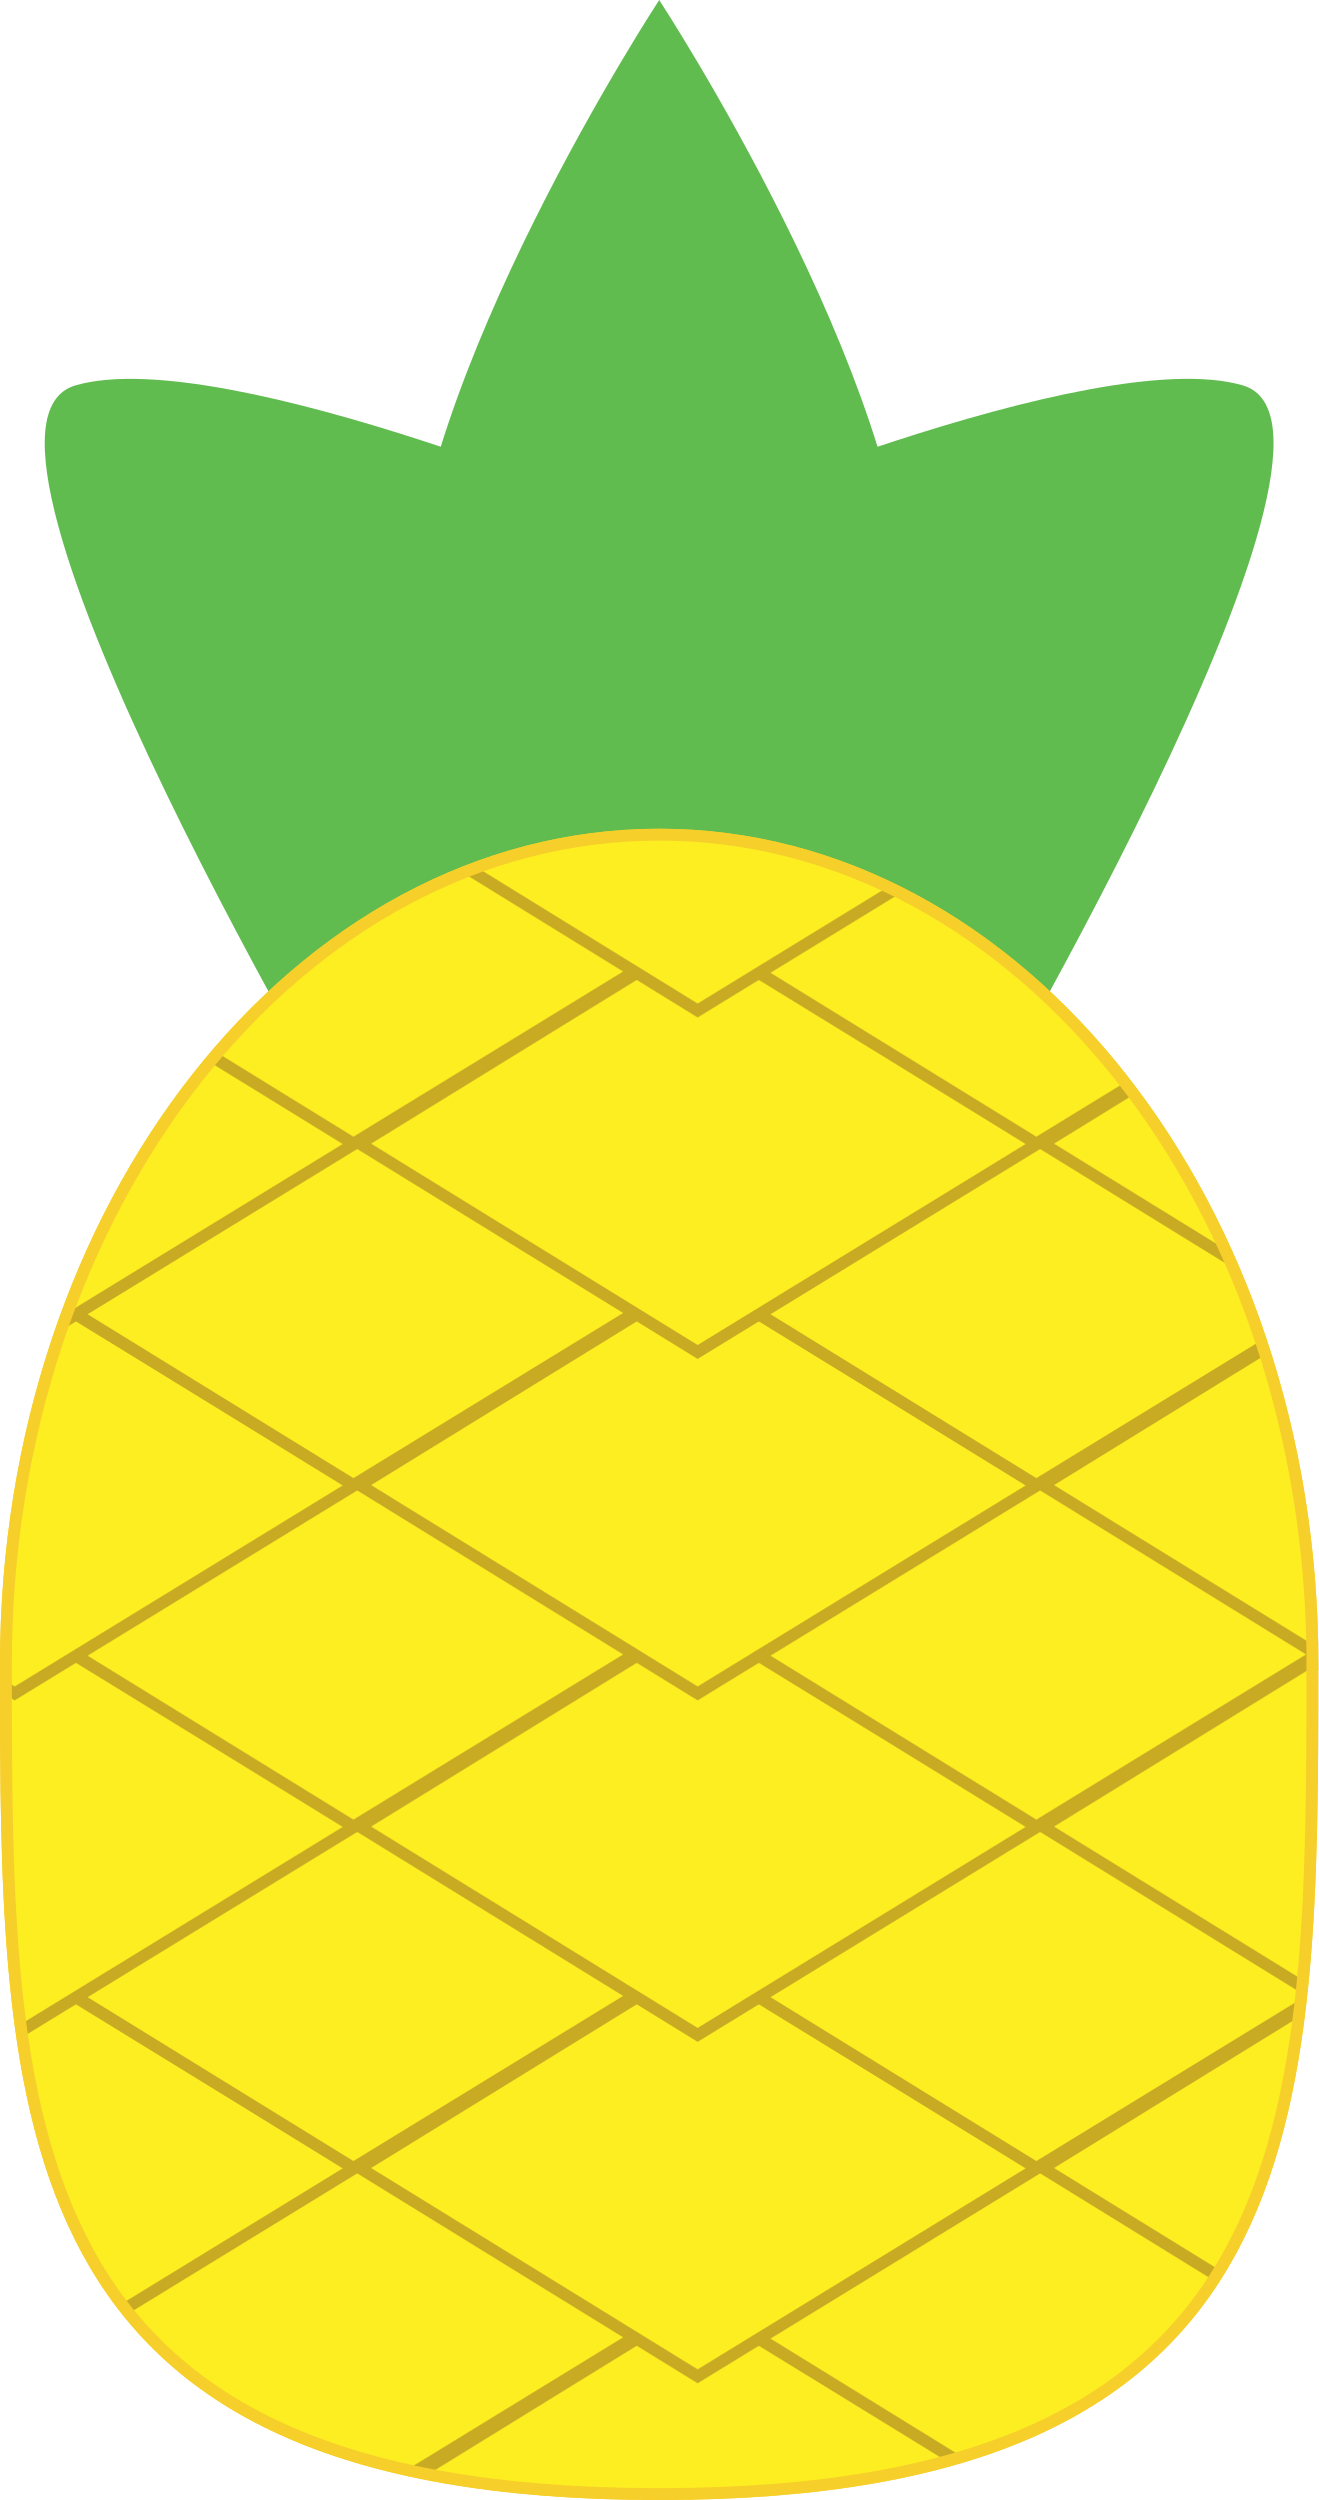
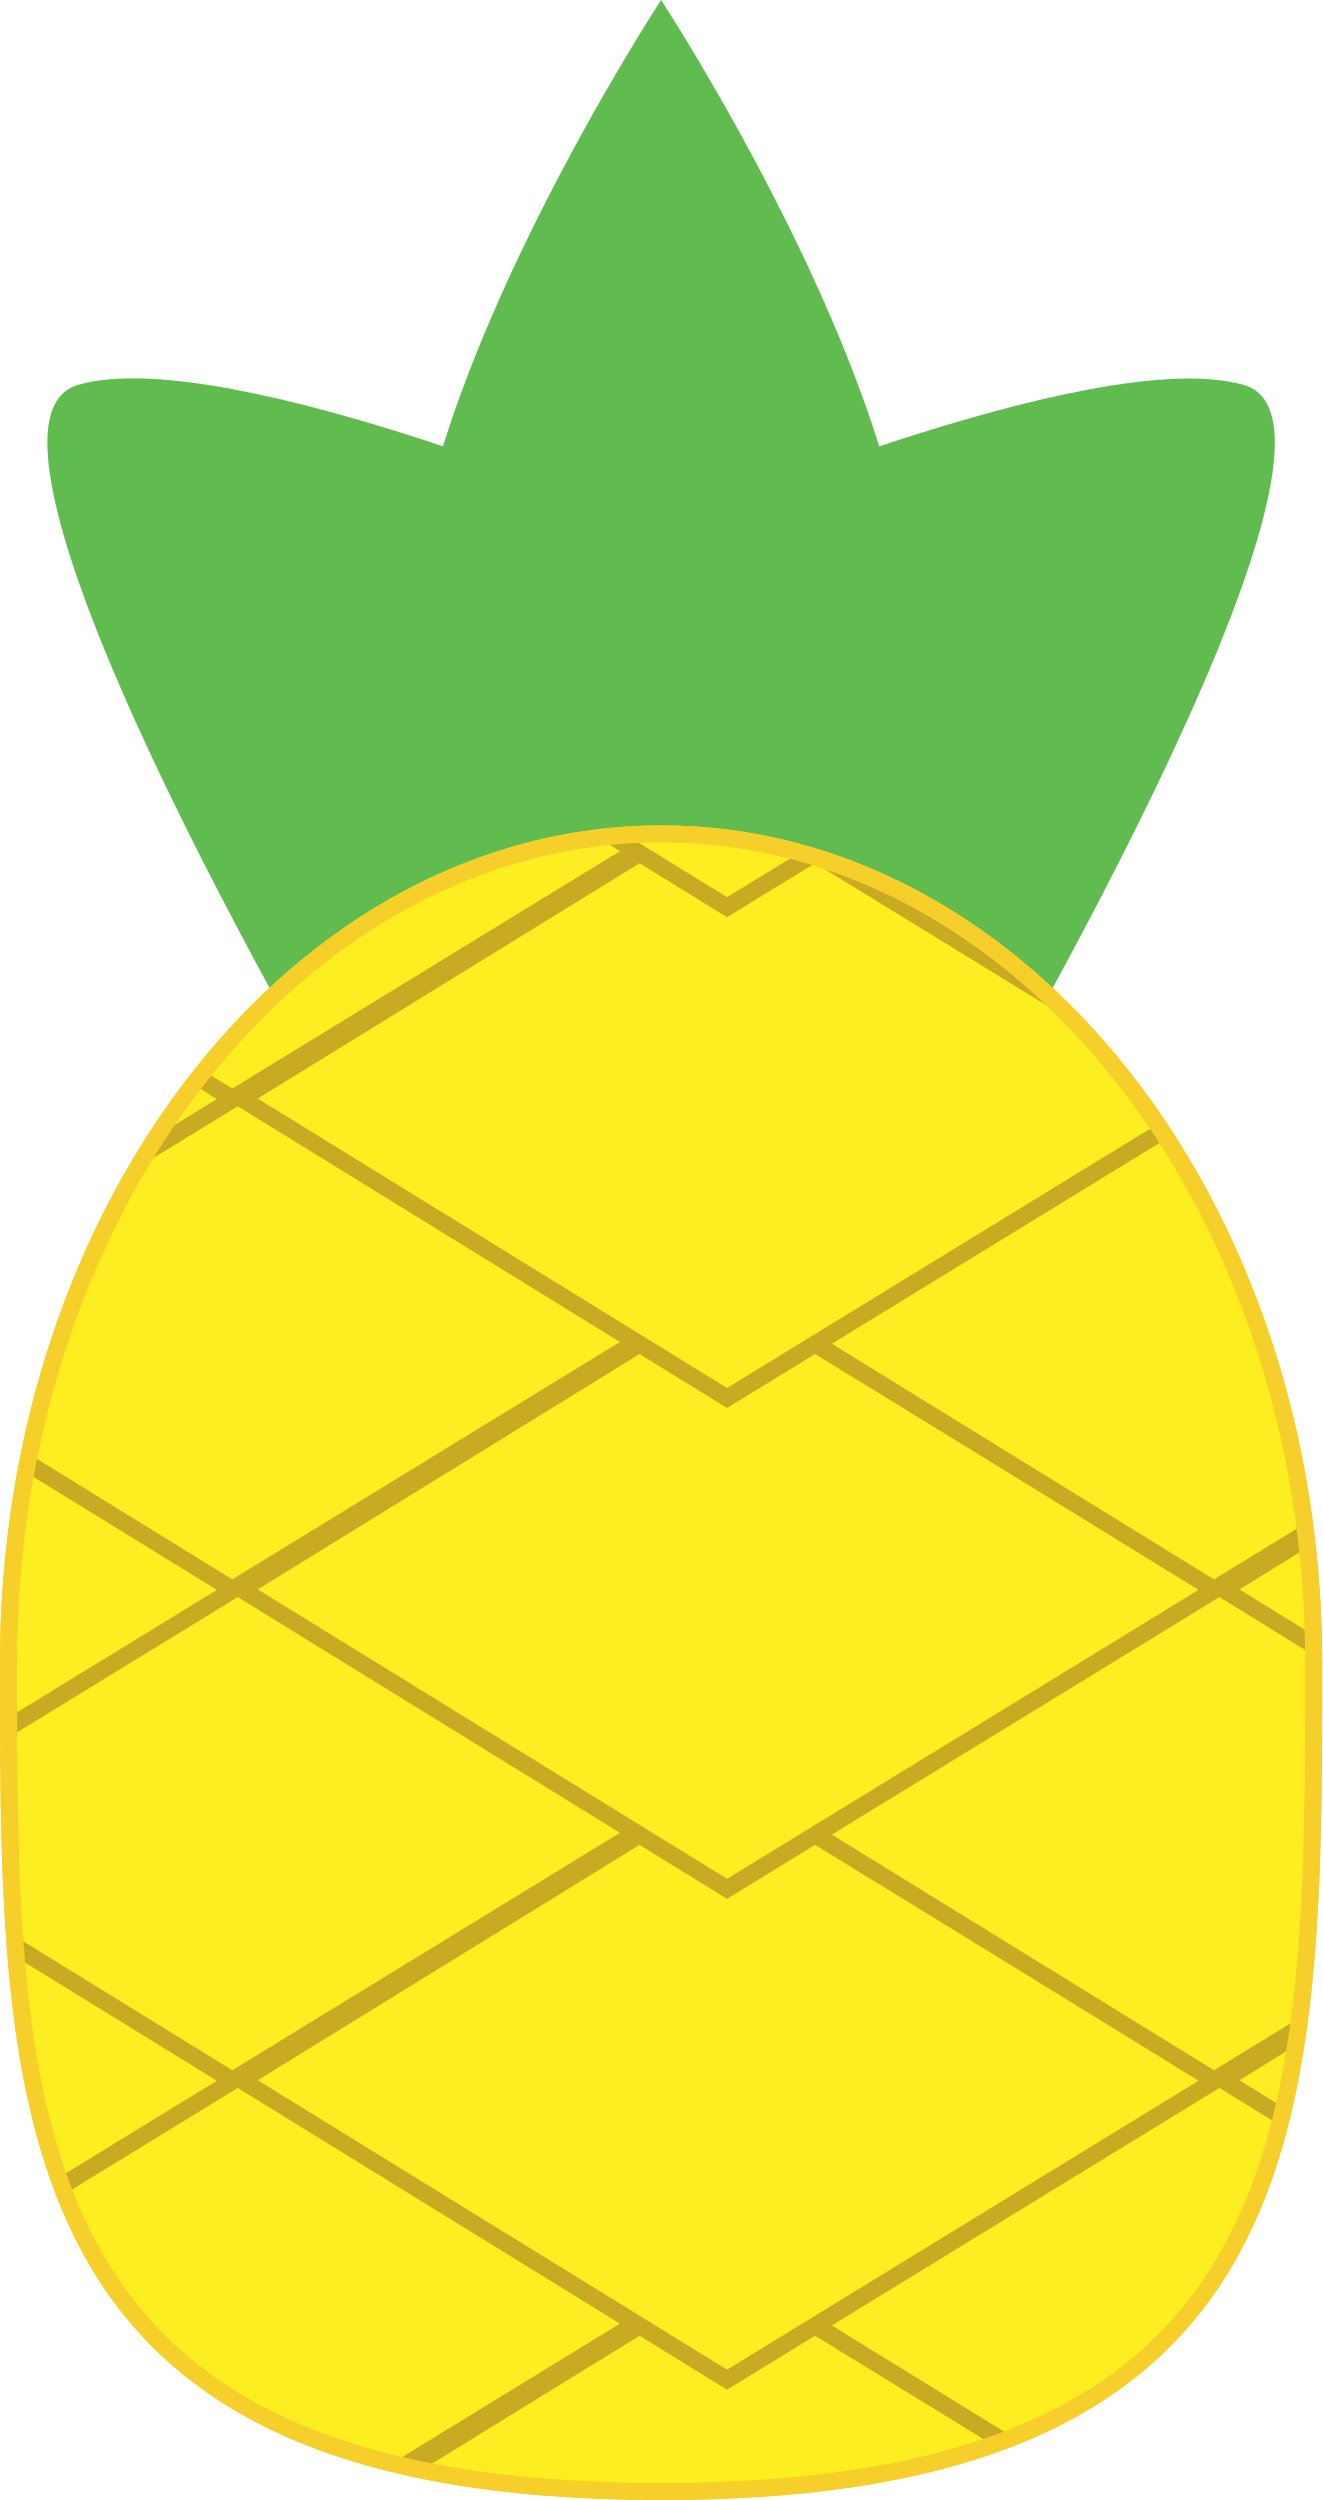
- <svg xmlns="http://www.w3.org/2000/svg" id="pineapple" viewBox="0 0 111.19 210.86">
+ <svg xmlns="http://www.w3.org/2000/svg" id="pineapple" viewBox="0 0 77.58 146.69">
  <defs>
    <style>
      .cls-1 {
        fill: none;
      }

      .cls-2 {
        stroke: #c9aa23;
      }

      .cls-2, .cls-3 {
        fill: #fcee21;
      }

      .cls-2, .cls-3, .cls-4 {
        stroke-miterlimit: 10;
      }

      .cls-3, .cls-4 {
        stroke: #f7cf2a;
      }

      .cls-4 {
        fill: url(#Pineapple);
      }

      .cls-5 {
        fill: #61bc50;
      }
    </style>
-     <pattern id="Pineapple" x="0" y="0" width="57.6" height="57.6" patternTransform="translate(-301.18 -257.92)" patternUnits="userSpaceOnUse" viewBox="0 0 57.6 57.6">
+     <pattern id="Pineapple" x="0" y="0" width="57.6" height="57.6" patternTransform="translate(-317.36 -289.92)" patternUnits="userSpaceOnUse" viewBox="0 0 57.6 57.6">
      <g>
        <rect class="cls-1" y="0" width="57.6" height="57.6" />
        <polygon class="cls-2" points="43.53 66.38 72.02 48.82 100.69 66.38 72.02 83.95 43.53 66.38" />
        <g>
          <polygon class="cls-2" points="-14.07 66.38 14.42 48.82 43.09 66.38 14.42 83.95 -14.07 66.38" />
          <polygon class="cls-2" points="14.51 48.82 42.99 31.25 71.66 48.82 42.99 66.38 14.51 48.82" />
        </g>
        <polygon class="cls-2" points="-43.09 48.82 -14.61 31.25 14.06 48.82 -14.61 66.38 -43.09 48.82" />
        <polygon class="cls-2" points="43.53 37.58 72.02 20.02 100.69 37.58 72.02 55.15 43.53 37.58" />
        <g>
          <polygon class="cls-2" points="-14.07 37.58 14.42 20.02 43.09 37.58 14.42 55.15 -14.07 37.58" />
          <polygon class="cls-2" points="14.51 20.02 42.99 2.45 71.66 20.02 42.99 37.58 14.51 20.02" />
        </g>
        <polygon class="cls-2" points="-43.09 20.02 -14.61 2.45 14.06 20.02 -14.61 37.58 -43.09 20.02" />
        <polygon class="cls-2" points="43.53 8.78 72.02 -8.78 100.69 8.78 72.02 26.35 43.53 8.78" />
        <g>
          <polygon class="cls-2" points="-14.07 8.78 14.42 -8.78 43.09 8.78 14.42 26.35 -14.07 8.78" />
          <polygon class="cls-2" points="14.51 -8.78 42.99 -26.35 71.66 -8.78 42.99 8.78 14.51 -8.78" />
        </g>
        <polygon class="cls-2" points="-43.09 -8.78 -14.61 -26.35 14.06 -8.78 -14.61 8.78 -43.09 -8.78" />
      </g>
    </pattern>
  </defs>
  <g id="leaves">
-     <path class="cls-5" d="M55.6,44.63S18.99,28.86,6.38,32.5s24.61,65.84,24.61,65.84l16.86-23.25,7.75-30.45Z" />
-     <path class="cls-5" d="M55.6,44.63s36.61-15.78,49.21-12.13-24.61,65.84-24.61,65.84l-16.86-23.25-7.75-30.45Z" />
-     <path class="cls-5" d="M76.66,52.48c0,20.32-9.43,36.79-21.07,36.79s-21.07-16.47-21.07-36.79S55.6,0,55.6,0c0,0,21.07,32.16,21.07,52.48Z" />
+     <path class="cls-5" d="M38.79,31.02S13.35,20.05,4.59,22.58c-8.76,2.53,17.1,45.75,17.1,45.75l11.71-16.16,5.39-21.16Z" />
+     <path class="cls-5" d="M38.79,31.02s25.44-10.96,34.2-8.43c8.76,2.53-17.1,45.75-17.1,45.75l-11.71-16.16-5.39-21.16Z" />
+     <path class="cls-5" d="M53.43,36.47c0,14.12-6.55,25.57-14.64,25.57s-14.64-11.45-14.64-25.57S38.79,0,38.79,0c0,0,14.64,22.35,14.64,36.47Z" />
  </g>
-   <path id="normal_body" class="cls-3" d="M110.69,140.38c0,38.65,0,69.98-55.1,69.98S.5,179.03.5,140.38s24.67-69.98,55.1-69.98,55.1,31.33,55.1,69.98Z" />
-   <path id="patterned_body" class="cls-4" d="M110.69,140.38c0,38.65,0,69.98-55.1,69.98S.5,179.03.5,140.38s24.67-69.98,55.1-69.98,55.1,31.33,55.1,69.98Z" />
+   <path id="normal_body" class="cls-3" d="M77.08,97.56c0,26.86,0,48.63-38.29,48.63S.5,124.42.5,97.56s17.14-48.63,38.29-48.63,38.29,21.77,38.29,48.63Z" />
+   <path id="patterned_body" class="cls-4" d="M77.08,97.56c0,26.86,0,48.63-38.29,48.63S.5,124.42.5,97.56s17.14-48.63,38.29-48.63,38.29,21.77,38.29,48.63Z" />
</svg>
